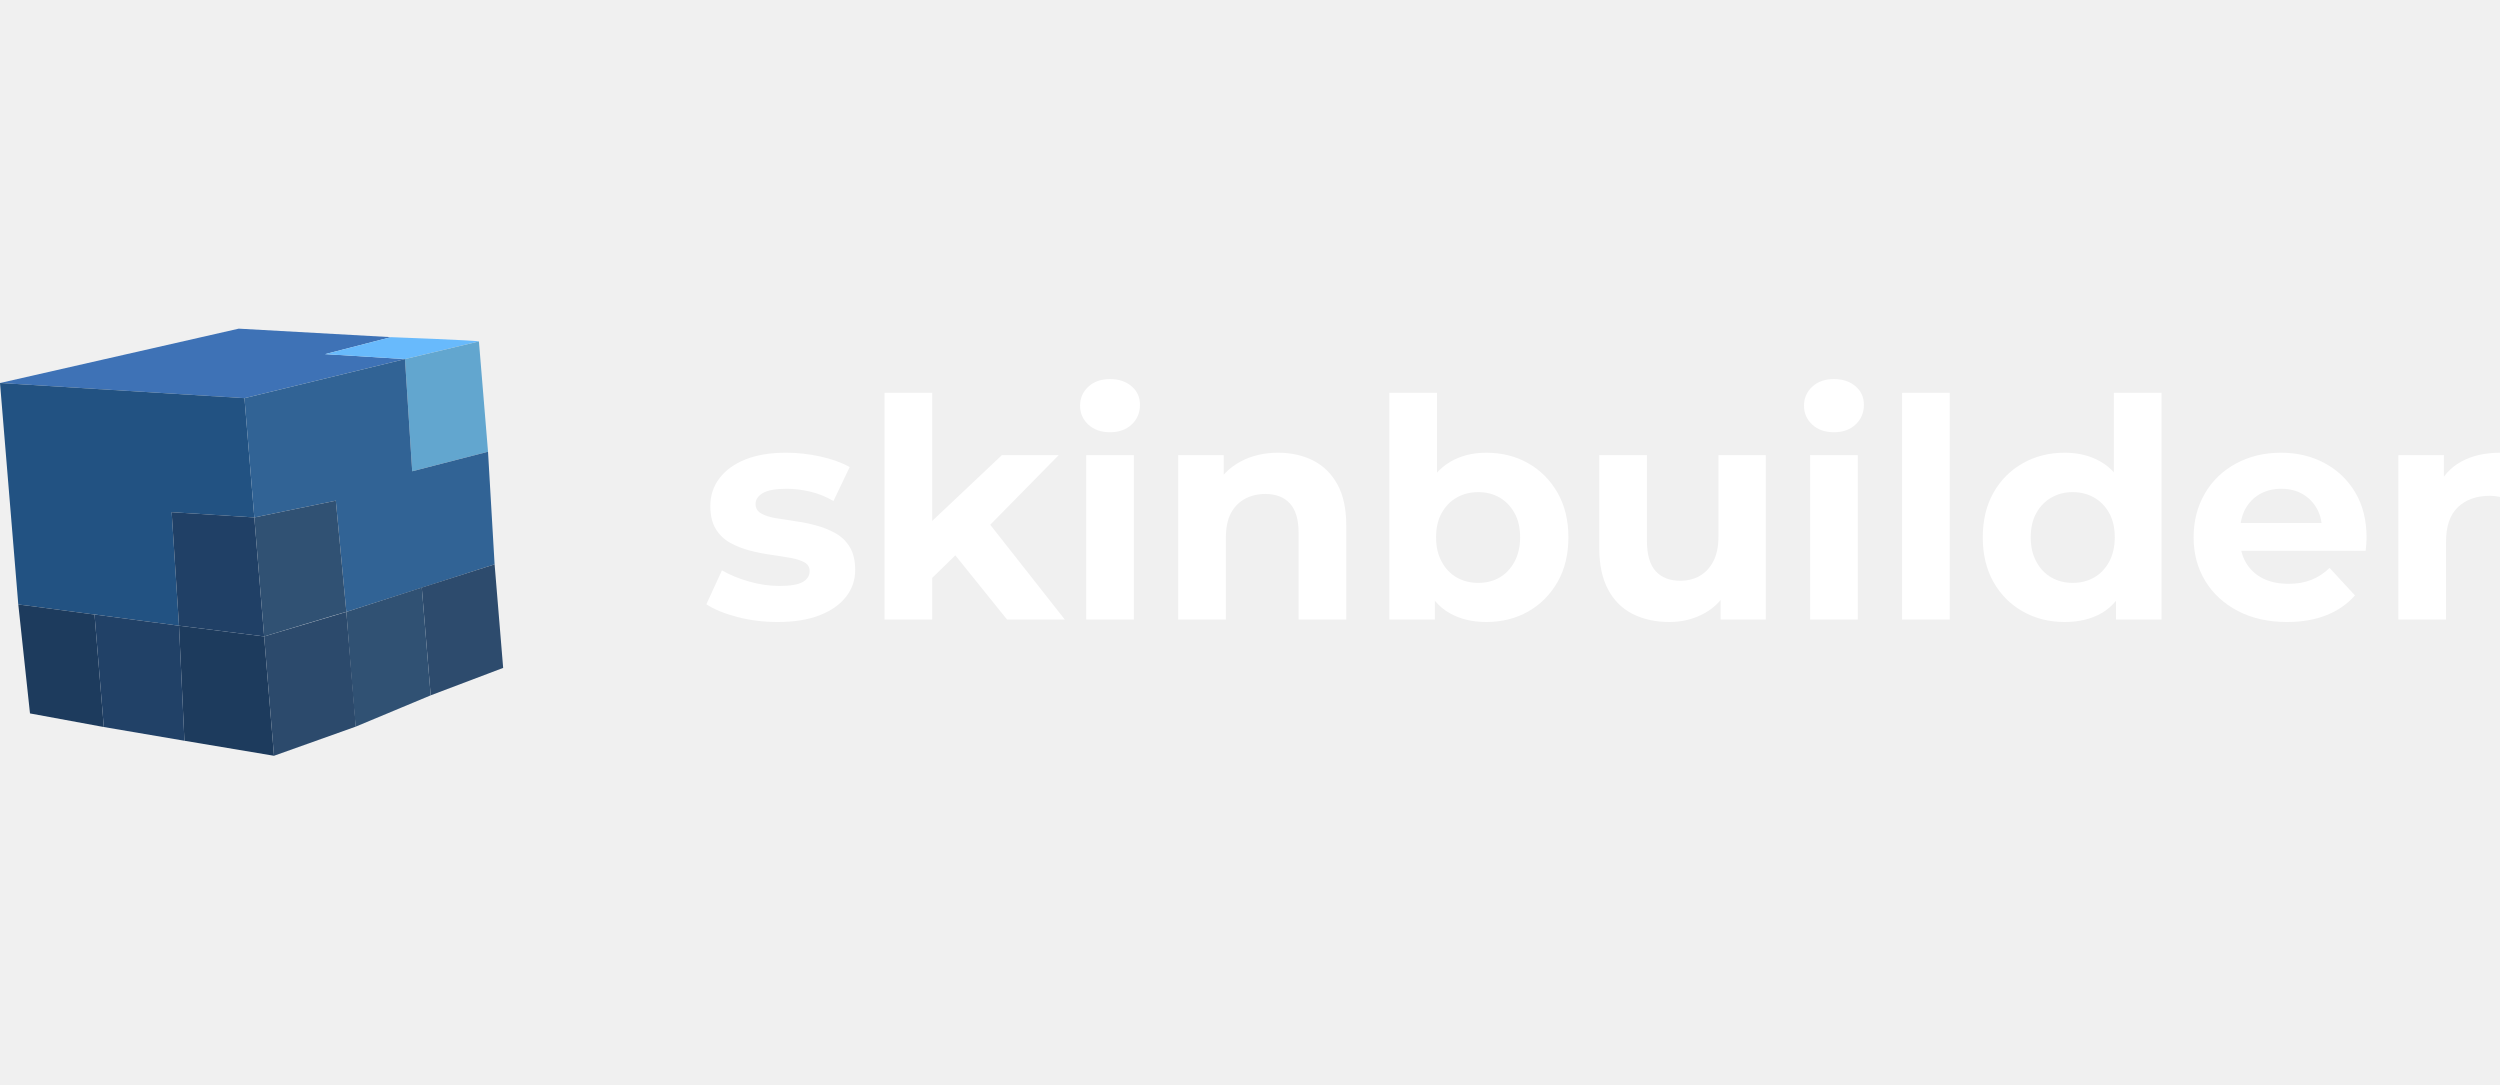
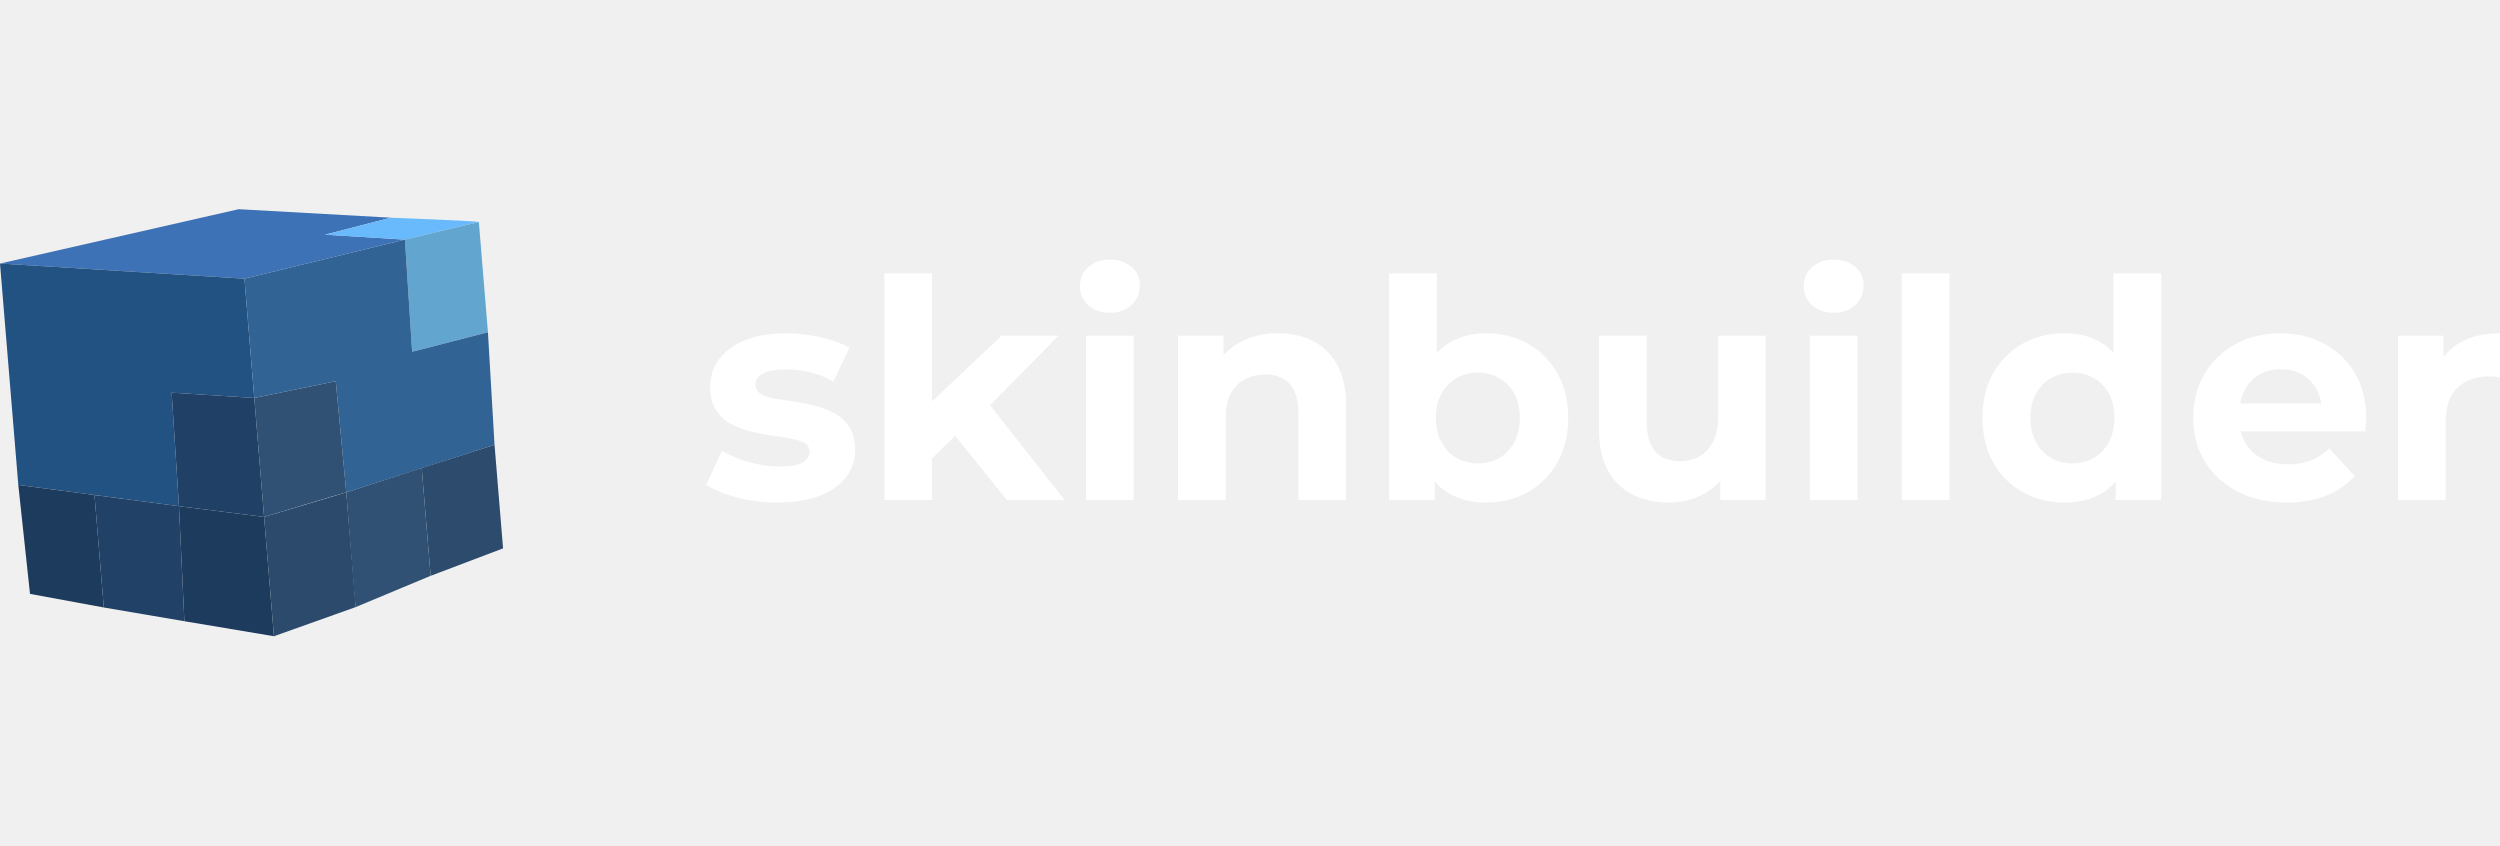
- <svg xmlns="http://www.w3.org/2000/svg" version="1.1" id="Слой_1" x="0px" y="0px" viewBox="0 0 4612 2000" style="enable-background:new 0 0 4612 2000;" xml:space="preserve">
+ <svg xmlns="http://www.w3.org/2000/svg" version="1.1" id="Слой_1" x="0px" y="0px" viewBox="0 0 5915.7 2000" style="enable-background:new 0 0 5915.7 2000;" xml:space="preserve">
  <style type="text/css">
	.st0{fill:#3E72B6;}
	.st1{fill:#68BAFC;}
	.st2{fill:#62A6CF;}
	.st3{fill:#225282;}
	.st4{fill:#316395;}
	.st5{fill:#1D3B5D;}
	.st6{fill:#214167;}
	.st7{fill:#204066;}
	.st8{fill:#305173;}
	.st9{fill:#2D4B6D;}
	.st10{fill:#2C4A6C;}
	.st11{fill:#FFFFFF;}
</style>
-   <polygon class="st0" points="0,706.57 440.4,606.3 721.18,621.97 599.69,653.31 747.08,662.44 450.99,734.51 " />
-   <path class="st1" d="M883.51,629.88c-5.18-2.08-162.33-7.9-162.33-7.9l-121.49,31.34l147.39,9.14L883.51,629.88z" />
-   <polygon class="st2" points="760.41,869.39 747.08,662.44 883.51,629.88 900.3,833.32 " />
-   <polygon class="st3" points="33.73,1115.09 0,706.57 450.99,734.51 469.15,954.58 316.7,944.87 330.23,1154.31 " />
-   <polygon class="st4" points="638.95,1128.82 912.44,1041.07 900.3,833.32 760.41,869.39 747.08,662.44 450.99,734.51 469.15,954.58   619.5,923.64 " />
-   <polygon class="st5" points="33.73,1115.09 55.33,1316.12 191.51,1341.22 174.38,1133.69 " />
-   <polygon class="st5" points="505.45,1394.26 487.28,1174.09 330.23,1154.31 340.24,1366.55 " />
-   <polygon class="st6" points="174.38,1133.69 330.23,1154.31 340.24,1366.55 191.51,1341.22 " />
-   <polygon class="st7" points="316.7,944.87 469.15,954.58 487.28,1174.09 330.23,1154.31 " />
-   <path class="st8" d="M638.95,1128.82c-3.73,0.31-151.67,45.27-151.67,45.27l-18.12-219.52l150.35-30.94L638.95,1128.82z" />
-   <polygon class="st9" points="912.44,1041.07 928.22,1232.15 794.53,1282.78 778.11,1083.85 " />
-   <path class="st8" d="M656.42,1340.44c-1.76-6.12-17.47-211.62-17.47-211.62l139.16-44.97l16.42,198.93L656.42,1340.44z" />
-   <polygon class="st10" points="487.28,1174.09 505.45,1394.26 656.42,1340.44 638.95,1128.82 " />
+   <polygon class="st0" points="0,623.6 564.8,495 924.9,515.1 769.1,555.3 958.1,567 578.4,659.4 " />
+   <path class="st1" d="M1133.1,525.3c-6.6-2.7-208.2-10.1-208.2-10.1l-155.8,40.2l189,11.7L1133.1,525.3z" />
+   <polygon class="st2" points="975.2,832.4 958.1,567 1133.1,525.3 1154.6,786.2 " />
+   <polygon class="st3" points="43.3,1147.5 0,623.6 578.4,659.4 601.7,941.7 406.2,929.2 423.5,1197.8 " />
+   <polygon class="st4" points="819.4,1165.1 1170.2,1052.6 1154.6,786.2 975.2,832.4 958.1,567 578.4,659.4 601.7,941.7 794.5,902 " />
+   <polygon class="st5" points="43.3,1147.5 71,1405.3 245.6,1437.5 223.6,1171.4 " />
+   <polygon class="st5" points="648.2,1505.5 624.9,1223.2 423.5,1197.8 436.3,1470 " />
+   <polygon class="st6" points="223.6,1171.4 423.5,1197.8 436.3,1470 245.6,1437.5 " />
+   <polygon class="st7" points="406.2,929.2 601.7,941.7 624.9,1223.2 423.5,1197.8 " />
+   <path class="st8" d="M819.4,1165.1c-4.8,0.4-194.5,58.1-194.5,58.1l-23.2-281.5L794.5,902L819.4,1165.1z" />
+   <polygon class="st9" points="1170.2,1052.6 1190.4,1297.6 1019,1362.6 997.9,1107.5 " />
+   <path class="st8" d="M841.8,1436.5c-2.3-7.8-22.4-271.4-22.4-271.4l178.5-57.7l21.1,255.1L841.8,1436.5z" />
+   <polygon class="st10" points="624.9,1223.2 648.2,1505.5 841.8,1436.5 819.4,1165.1 " />
  <g>
-     <path class="st11" d="M1434.44,1147.48c-25.93,0-50.74-3.1-74.41-9.3c-23.68-6.2-42.66-14-56.94-23.4l28.75-62.57   c14.28,8.27,30.91,15.13,49.89,20.58c18.97,5.45,37.67,8.17,56.09,8.17c20.3,0,34.67-2.44,43.13-7.33   c8.46-4.88,12.68-11.65,12.68-20.3c0-7.13-3.29-12.49-9.87-16.07c-6.58-3.57-15.22-6.29-25.93-8.17   c-10.71-1.88-22.65-3.75-35.8-5.64c-13.16-1.88-26.21-4.51-39.18-7.89c-12.96-3.38-25-8.17-36.08-14.38   c-11.09-6.2-19.92-14.75-26.5-25.65c-6.58-10.9-9.87-24.99-9.87-42.28c0-19.17,5.64-36.17,16.91-51.02   c11.27-14.84,27.24-26.4,47.92-34.67c20.66-8.26,45.66-12.4,74.98-12.4c21.04,0,42.18,2.35,63.42,7.05   c21.23,4.7,39.18,11.19,53.84,19.45l-29.88,62.58c-14.29-8.26-28.85-14.09-43.69-17.48c-14.85-3.38-29.03-5.07-42.56-5.07   c-20.3,0-34.95,2.63-43.97,7.89c-9.02,5.27-13.53,12.03-13.53,20.29c0,7.52,3.38,13.25,10.15,17.19c6.77,3.95,15.59,6.86,26.5,8.74   c10.9,1.88,22.92,3.76,36.08,5.64c13.15,1.88,26.12,4.51,38.9,7.89c12.77,3.38,24.71,8.17,35.8,14.37   c11.08,6.2,19.92,14.75,26.5,25.65c6.57,10.9,9.87,25,9.87,42.28c0,18.42-5.64,34.86-16.91,49.33   c-11.27,14.47-27.53,25.84-48.76,34.11C1490.72,1143.34,1464.88,1147.48,1434.44,1147.48z" />
-     <path class="st11" d="M1631.75,1142.96V724.67h87.94v418.29H1631.75z M1704.47,1080.95l2.25-107.67l141.5-133.61h104.85   l-135.86,138.12l-45.66,37.77L1704.47,1080.95z M1857.81,1142.96l-102.6-127.4l55.25-68.21l153.9,195.62H1857.81z" />
-     <path class="st11" d="M2047.78,797.39c-16.54,0-29.88-4.69-40.03-14.09c-10.15-9.39-15.22-21.04-15.22-34.95   c0-13.9,5.07-25.55,15.22-34.95c10.15-9.39,23.48-14.09,40.03-14.09c16.16,0,29.4,4.42,39.74,13.25   c10.33,8.83,15.5,20.21,15.5,34.11c0,14.66-5.07,26.78-15.22,36.36C2077.66,792.6,2064.31,797.39,2047.78,797.39z M2003.81,1142.96   V839.67h87.94v303.29H2003.81z" />
-     <path class="st11" d="M2357.84,835.16c24.05,0,45.57,4.79,64.55,14.37c18.97,9.58,33.91,24.24,44.82,43.97   c10.9,19.73,16.35,45.01,16.35,75.82v173.63h-87.94v-160.1c0-24.43-5.36-42.47-16.07-54.12c-10.71-11.65-25.84-17.48-45.38-17.48   c-13.91,0-26.41,3.01-37.49,9.02c-11.09,6.02-19.73,14.85-25.93,26.5c-6.2,11.65-9.3,27.06-9.3,46.23v149.95h-87.94V839.67h84v84   l-15.79-25.37c10.9-20.29,26.5-35.89,46.79-46.79C2308.79,840.61,2331.9,835.16,2357.84,835.16z" />
-     <path class="st11" d="M2563.03,1142.96V724.67h87.94v176.45l-5.64,89.63l1.69,90.2v62.01H2563.03z M2741.74,1147.48   c-25.93,0-48.58-5.54-67.93-16.63c-19.36-11.08-34.11-28.28-44.25-51.58c-10.15-23.3-15.22-52.61-15.22-87.94   c0-35.7,5.36-65.02,16.07-87.94c10.71-22.92,25.65-40.03,44.82-51.3c19.17-11.27,41.34-16.91,66.52-16.91   c28.94,0,54.77,6.48,77.51,19.45c22.74,12.97,40.77,31.1,54.12,54.4c13.34,23.31,20.01,50.74,20.01,82.31   c0,31.57-6.68,59.01-20.01,82.31c-13.34,23.31-31.38,41.44-54.12,54.4C2796.51,1140.99,2770.67,1147.48,2741.74,1147.48z    M2727.08,1075.32c14.66,0,27.71-3.28,39.18-9.87c11.46-6.57,20.66-16.25,27.62-29.03c6.95-12.77,10.43-27.81,10.43-45.1   c0-17.66-3.48-32.7-10.43-45.1c-6.96-12.4-16.16-21.89-27.62-28.47c-11.47-6.57-24.52-9.87-39.18-9.87   c-14.66,0-27.82,3.29-39.46,9.87c-11.65,6.58-20.96,16.07-27.91,28.47c-6.96,12.4-10.43,27.44-10.43,45.1   c0,17.29,3.47,32.33,10.43,45.1c6.95,12.78,16.25,22.46,27.91,29.03C2699.27,1072.03,2712.42,1075.32,2727.08,1075.32z" />
-     <path class="st11" d="M3079.98,1147.48c-25.56,0-48.11-4.88-67.65-14.66c-19.55-9.77-34.77-24.8-45.66-45.1   c-10.9-20.3-16.35-45.85-16.35-76.67V839.67h87.94v157.85c0,25.56,5.36,44.25,16.07,56.09c10.71,11.84,25.83,17.76,45.38,17.76   c13.53,0,25.55-3,36.08-9.02c10.52-6.01,18.88-15.03,25.09-27.06c6.2-12.02,9.3-27.06,9.3-45.1V839.67h87.38v303.29h-83.43v-84   l15.22,24.8c-10.53,21.05-25.56,36.93-45.1,47.64C3124.7,1142.12,3103.28,1147.48,3079.98,1147.48z" />
-     <path class="st11" d="M3383.27,797.39c-16.54,0-29.88-4.69-40.03-14.09c-10.15-9.39-15.22-21.04-15.22-34.95   c0-13.9,5.07-25.55,15.22-34.95c10.15-9.39,23.48-14.09,40.03-14.09c16.16,0,29.4,4.42,39.74,13.25   c10.33,8.83,15.5,20.21,15.5,34.11c0,14.66-5.07,26.78-15.22,36.36C3413.15,792.6,3399.8,797.39,3383.27,797.39z M3339.29,1142.96   V839.67h87.94v303.29H3339.29z" />
-     <path class="st11" d="M3508.98,1142.96V724.67h87.94v418.29H3508.98z" />
-     <path class="st11" d="M3808.89,1147.48c-28.57,0-54.31-6.48-77.23-19.45c-22.93-12.96-40.97-31.09-54.12-54.4   c-13.16-23.3-19.73-50.74-19.73-82.31c0-31.57,6.57-59,19.73-82.31c13.15-23.3,31.19-41.43,54.12-54.4   c22.92-12.97,48.67-19.45,77.23-19.45c25.55,0,47.92,5.64,67.08,16.91c19.17,11.27,34.01,28.38,44.54,51.3   c10.52,22.93,15.78,52.24,15.78,87.94c0,35.33-5.07,64.65-15.22,87.94c-10.15,23.31-24.72,40.5-43.69,51.58   C3858.4,1141.93,3835.57,1147.48,3808.89,1147.48z M3823.54,1075.32c14.66,0,27.81-3.28,39.46-9.87   c11.65-6.57,20.95-16.25,27.91-29.03c6.95-12.77,10.43-27.81,10.43-45.1c0-17.66-3.48-32.7-10.43-45.1   c-6.96-12.4-16.26-21.89-27.91-28.47c-11.65-6.57-24.8-9.87-39.46-9.87c-14.29,0-27.25,3.29-38.9,9.87   c-11.65,6.58-20.96,16.07-27.91,28.47c-6.96,12.4-10.43,27.44-10.43,45.1c0,17.29,3.47,32.33,10.43,45.1   c6.95,12.78,16.25,22.46,27.91,29.03C3796.29,1072.03,3809.26,1075.32,3823.54,1075.32z M3903.59,1142.96v-62.01l1.69-90.2   l-5.64-89.63V724.67h87.94v418.29H3903.59z" />
-     <path class="st11" d="M4219.28,1147.48c-34.58,0-64.83-6.77-90.76-20.3c-25.93-13.53-46.04-32.04-60.32-55.53   c-14.29-23.48-21.42-50.26-21.42-80.33c0-30.06,6.85-56.94,20.58-80.61c13.72-23.68,32.88-42.18,57.5-55.53   c24.61-13.34,52.33-20.01,83.15-20.01c29.68,0,56.46,6.4,80.33,19.17c23.86,12.78,42.75,30.82,56.66,54.12   c13.9,23.31,20.86,51.3,20.86,84c0,3.38-0.19,7.24-0.56,11.56c-0.38,4.32-0.76,8.37-1.13,12.12h-246.36v-51.3h200.13l-34.39,15.22   c0.37-15.78-2.63-29.5-9.02-41.15c-6.39-11.65-15.22-20.76-26.5-27.34c-11.27-6.57-24.44-9.87-39.46-9.87   c-15.04,0-28.28,3.29-39.74,9.87c-11.47,6.58-20.39,15.78-26.78,27.62c-6.39,11.84-9.58,25.84-9.58,42v13.53   c0,16.91,3.75,31.57,11.27,43.97c7.51,12.4,17.85,21.9,31.01,28.47c13.15,6.58,28.94,9.87,47.35,9.87c15.78,0,29.78-2.44,42-7.33   c12.21-4.88,23.4-12.21,33.54-21.99l46.79,50.74c-13.91,15.79-31.39,27.91-52.43,36.36   C4270.95,1143.25,4246.71,1147.48,4219.28,1147.48z" />
-     <path class="st11" d="M4424.48,1142.96V839.67h84v86.25l-11.84-25.37c9.02-21.42,23.48-37.67,43.41-48.76   c19.92-11.08,44.16-16.63,72.72-16.63v81.74c-3.38-0.75-6.68-1.31-9.87-1.69c-3.2-0.37-6.3-0.56-9.3-0.56   c-24.8,0-44.53,6.96-59.19,20.86c-14.66,13.91-21.99,35.33-21.99,64.27v143.19H4424.48z" />
+     <path class="st11" d="M1839.6,1189.1c-33.3,0-65.1-4-95.4-11.9c-30.4-8-54.7-18-73-30l36.9-80.2c18.3,10.6,39.6,19.4,64,26.4   c24.3,7,48.3,10.5,71.9,10.5c26,0,44.5-3.1,55.3-9.4c10.8-6.3,16.3-14.9,16.3-26c0-9.1-4.2-16-12.7-20.6   c-8.4-4.6-19.5-8.1-33.3-10.5c-13.7-2.4-29-4.8-45.9-7.2c-16.9-2.4-33.6-5.8-50.2-10.1c-16.6-4.3-32.1-10.5-46.3-18.4   c-14.2-8-25.5-18.9-34-32.9s-12.7-32-12.7-54.2c0-24.6,7.2-46.4,21.7-65.4c14.5-19,34.9-33.9,61.5-44.5   c26.5-10.6,58.6-15.9,96.2-15.9c27,0,54.1,3,81.3,9c27.2,6,50.2,14.4,69,24.9l-38.3,80.3c-18.3-10.6-37-18.1-56-22.4   c-19-4.3-37.2-6.5-54.6-6.5c-26,0-44.8,3.4-56.4,10.1c-11.6,6.8-17.4,15.4-17.4,26c0,9.6,4.3,17,13,22c8.7,5.1,20,8.8,34,11.2   c14,2.4,29.4,4.8,46.3,7.2c16.9,2.4,33.5,5.8,49.9,10.1c16.4,4.3,31.7,10.5,45.9,18.4c14.2,8,25.5,18.9,34,32.9   c8.4,14,12.7,32.1,12.7,54.2c0,23.6-7.2,44.7-21.7,63.3c-14.5,18.6-35.3,33.1-62.5,43.7C1911.8,1183.8,1878.7,1189.1,1839.6,1189.1   z" />
+     <path class="st11" d="M2092.7,1183.3V646.8h112.8v536.4H2092.7z M2185.9,1103.7l2.9-138.1l181.5-171.4h134.5l-174.2,177.1   l-58.6,48.4L2185.9,1103.7z M2382.6,1183.3L2251,1019.9l70.9-87.5l197.4,250.9L2382.6,1183.3L2382.6,1183.3z" />
+     <path class="st11" d="M2626.2,740.1c-21.2,0-38.3-6-51.3-18.1c-13-12-19.5-27-19.5-44.8c0-17.8,6.5-32.8,19.5-44.8   c13-12,30.1-18.1,51.3-18.1c20.7,0,37.7,5.7,51,17c13.2,11.3,19.9,25.9,19.9,43.7c0,18.8-6.5,34.3-19.5,46.6   C2664.5,733.9,2647.4,740.1,2626.2,740.1z M2569.8,1183.3v-389h112.8v389H2569.8z" />
+     <path class="st11" d="M3023.9,788.5c30.8,0,58.4,6.1,82.8,18.4c24.3,12.3,43.5,31.1,57.5,56.4c14,25.3,21,57.7,21,97.2v222.7   h-112.8V977.9c0-31.3-6.9-54.5-20.6-69.4c-13.7-14.9-33.1-22.4-58.2-22.4c-17.8,0-33.9,3.9-48.1,11.6c-14.2,7.7-25.3,19-33.3,34   c-8,14.9-11.9,34.7-11.9,59.3v192.3h-112.8V794.3h107.7V902l-20.3-32.5c14-26,34-46,60-60C2961,795.5,2990.6,788.5,3023.9,788.5z" />
+     <path class="st11" d="M3287,1183.3V646.8h112.8v226.3l-7.2,114.9l2.2,115.7v79.5H3287z M3516.2,1189.1c-33.3,0-62.3-7.1-87.1-21.3   c-24.8-14.2-43.7-36.3-56.7-66.1c-13-29.9-19.5-67.5-19.5-112.8c0-45.8,6.9-83.4,20.6-112.8c13.7-29.4,32.9-51.3,57.5-65.8   c24.6-14.5,53-21.7,85.3-21.7c37.1,0,70.2,8.3,99.4,24.9c29.2,16.6,52.3,39.9,69.4,69.8c17.1,29.9,25.7,65.1,25.7,105.6   s-8.6,75.7-25.7,105.6c-17.1,29.9-40.2,53.1-69.4,69.8C3586.4,1180.7,3553.3,1189.1,3516.2,1189.1z M3497.4,1096.5   c18.8,0,35.5-4.2,50.2-12.7c14.7-8.4,26.5-20.8,35.4-37.2c8.9-16.4,13.4-35.7,13.4-57.8c0-22.6-4.5-41.9-13.4-57.8   c-8.9-15.9-20.7-28.1-35.4-36.5c-14.7-8.4-31.4-12.7-50.2-12.7c-18.8,0-35.7,4.2-50.6,12.7c-14.9,8.4-26.9,20.6-35.8,36.5   c-8.9,15.9-13.4,35.2-13.4,57.8c0,22.2,4.5,41.5,13.4,57.8c8.9,16.4,20.8,28.8,35.8,37.2   C3461.7,1092.3,3478.6,1096.5,3497.4,1096.5z" />
+     <path class="st11" d="M3950,1189.1c-32.8,0-61.7-6.3-86.8-18.8c-25.1-12.5-44.6-31.8-58.6-57.8c-14-26-21-58.8-21-98.3V794.3h112.8   v202.4c0,32.8,6.9,56.7,20.6,71.9c13.7,15.2,33.1,22.8,58.2,22.8c17.4,0,32.8-3.8,46.3-11.6c13.5-7.7,24.2-19.3,32.2-34.7   c8-15.4,11.9-34.7,11.9-57.8v-193h112.1v389h-107v-107.7l19.5,31.8c-13.5,27-32.8,47.4-57.8,61.1   C4007.3,1182.2,3979.9,1189.1,3950,1189.1z" />
+     <path class="st11" d="M4338.9,740.1c-21.2,0-38.3-6-51.3-18.1c-13-12-19.5-27-19.5-44.8c0-17.8,6.5-32.8,19.5-44.8   c13-12,30.1-18.1,51.3-18.1c20.7,0,37.7,5.7,51,17c13.2,11.3,19.9,25.9,19.9,43.7c0,18.8-6.5,34.3-19.5,46.6   C4377.3,733.9,4360.1,740.1,4338.9,740.1z M4282.5,1183.3v-389h112.8v389H4282.5z" />
+     <path class="st11" d="M4500.2,1183.3V646.8h112.8v536.4H4500.2z" />
+     <path class="st11" d="M4884.8,1189.1c-36.6,0-69.7-8.3-99-24.9c-29.4-16.6-52.5-39.9-69.4-69.8c-16.9-29.9-25.3-65.1-25.3-105.6   s8.4-75.7,25.3-105.6c16.9-29.9,40-53.1,69.4-69.8c29.4-16.6,62.4-24.9,99-24.9c32.8,0,61.5,7.2,86,21.7   c24.6,14.5,43.6,36.4,57.1,65.8c13.5,29.4,20.2,67,20.2,112.8c0,45.3-6.5,82.9-19.5,112.8c-13,29.9-31.7,51.9-56,66.1   C4948.3,1181.9,4919,1189.1,4884.8,1189.1z M4903.6,1096.5c18.8,0,35.7-4.2,50.6-12.7c14.9-8.4,26.9-20.8,35.8-37.2   c8.9-16.4,13.4-35.7,13.4-57.8c0-22.6-4.5-41.9-13.4-57.8c-8.9-15.9-20.9-28.1-35.8-36.5c-14.9-8.4-31.8-12.7-50.6-12.7   c-18.3,0-34.9,4.2-49.9,12.7c-14.9,8.4-26.9,20.6-35.8,36.5c-8.9,15.9-13.4,35.2-13.4,57.8c0,22.2,4.5,41.5,13.4,57.8   c8.9,16.4,20.8,28.8,35.8,37.2C4868.6,1092.3,4885.3,1096.5,4903.6,1096.5z M5006.2,1183.3v-79.5l2.2-115.7l-7.2-114.9V646.8H5114   v536.4H5006.2z" />
+     <path class="st11" d="M5411.1,1189.1c-44.3,0-83.1-8.7-116.4-26c-33.3-17.4-59-41.1-77.4-71.2c-18.3-30.1-27.5-64.5-27.5-103   c0-38.6,8.8-73,26.4-103.4c17.6-30.4,42.2-54.1,73.7-71.2c31.6-17.1,67.1-25.7,106.6-25.7c38.1,0,72.4,8.2,103,24.6   c30.6,16.4,54.8,39.5,72.7,69.4c17.8,29.9,26.8,65.8,26.8,107.7c0,4.3-0.2,9.3-0.7,14.8c-0.5,5.5-1,10.7-1.4,15.5H5281v-65.8h256.7   l-44.1,19.5c0.5-20.2-3.4-37.8-11.6-52.8c-8.2-14.9-19.5-26.6-34-35.1c-14.5-8.4-31.3-12.7-50.6-12.7c-19.3,0-36.3,4.2-51,12.7   c-14.7,8.4-26.1,20.2-34.3,35.4c-8.2,15.2-12.3,33.1-12.3,53.9v17.4c0,21.7,4.8,40.5,14.5,56.4c9.6,15.9,22.9,28.1,39.8,36.5   c16.9,8.4,37.1,12.7,60.7,12.7c20.2,0,38.2-3.1,53.9-9.4c15.7-6.3,30-15.7,43-28.2l60,65.1c-17.8,20.3-40.3,35.8-67.2,46.6   C5477.4,1183.6,5446.3,1189.1,5411.1,1189.1z" />
+     <path class="st11" d="M5674.3,1183.3v-389H5782v110.6l-15.2-32.5c11.6-27.5,30.1-48.3,55.7-62.5c25.5-14.2,56.6-21.3,93.3-21.3   v104.8c-4.3-1-8.6-1.7-12.7-2.2c-4.1-0.5-8.1-0.7-11.9-0.7c-31.8,0-57.1,8.9-75.9,26.8c-18.8,17.8-28.2,45.3-28.2,82.4v183.6   L5674.3,1183.3L5674.3,1183.3z" />
  </g>
</svg>
